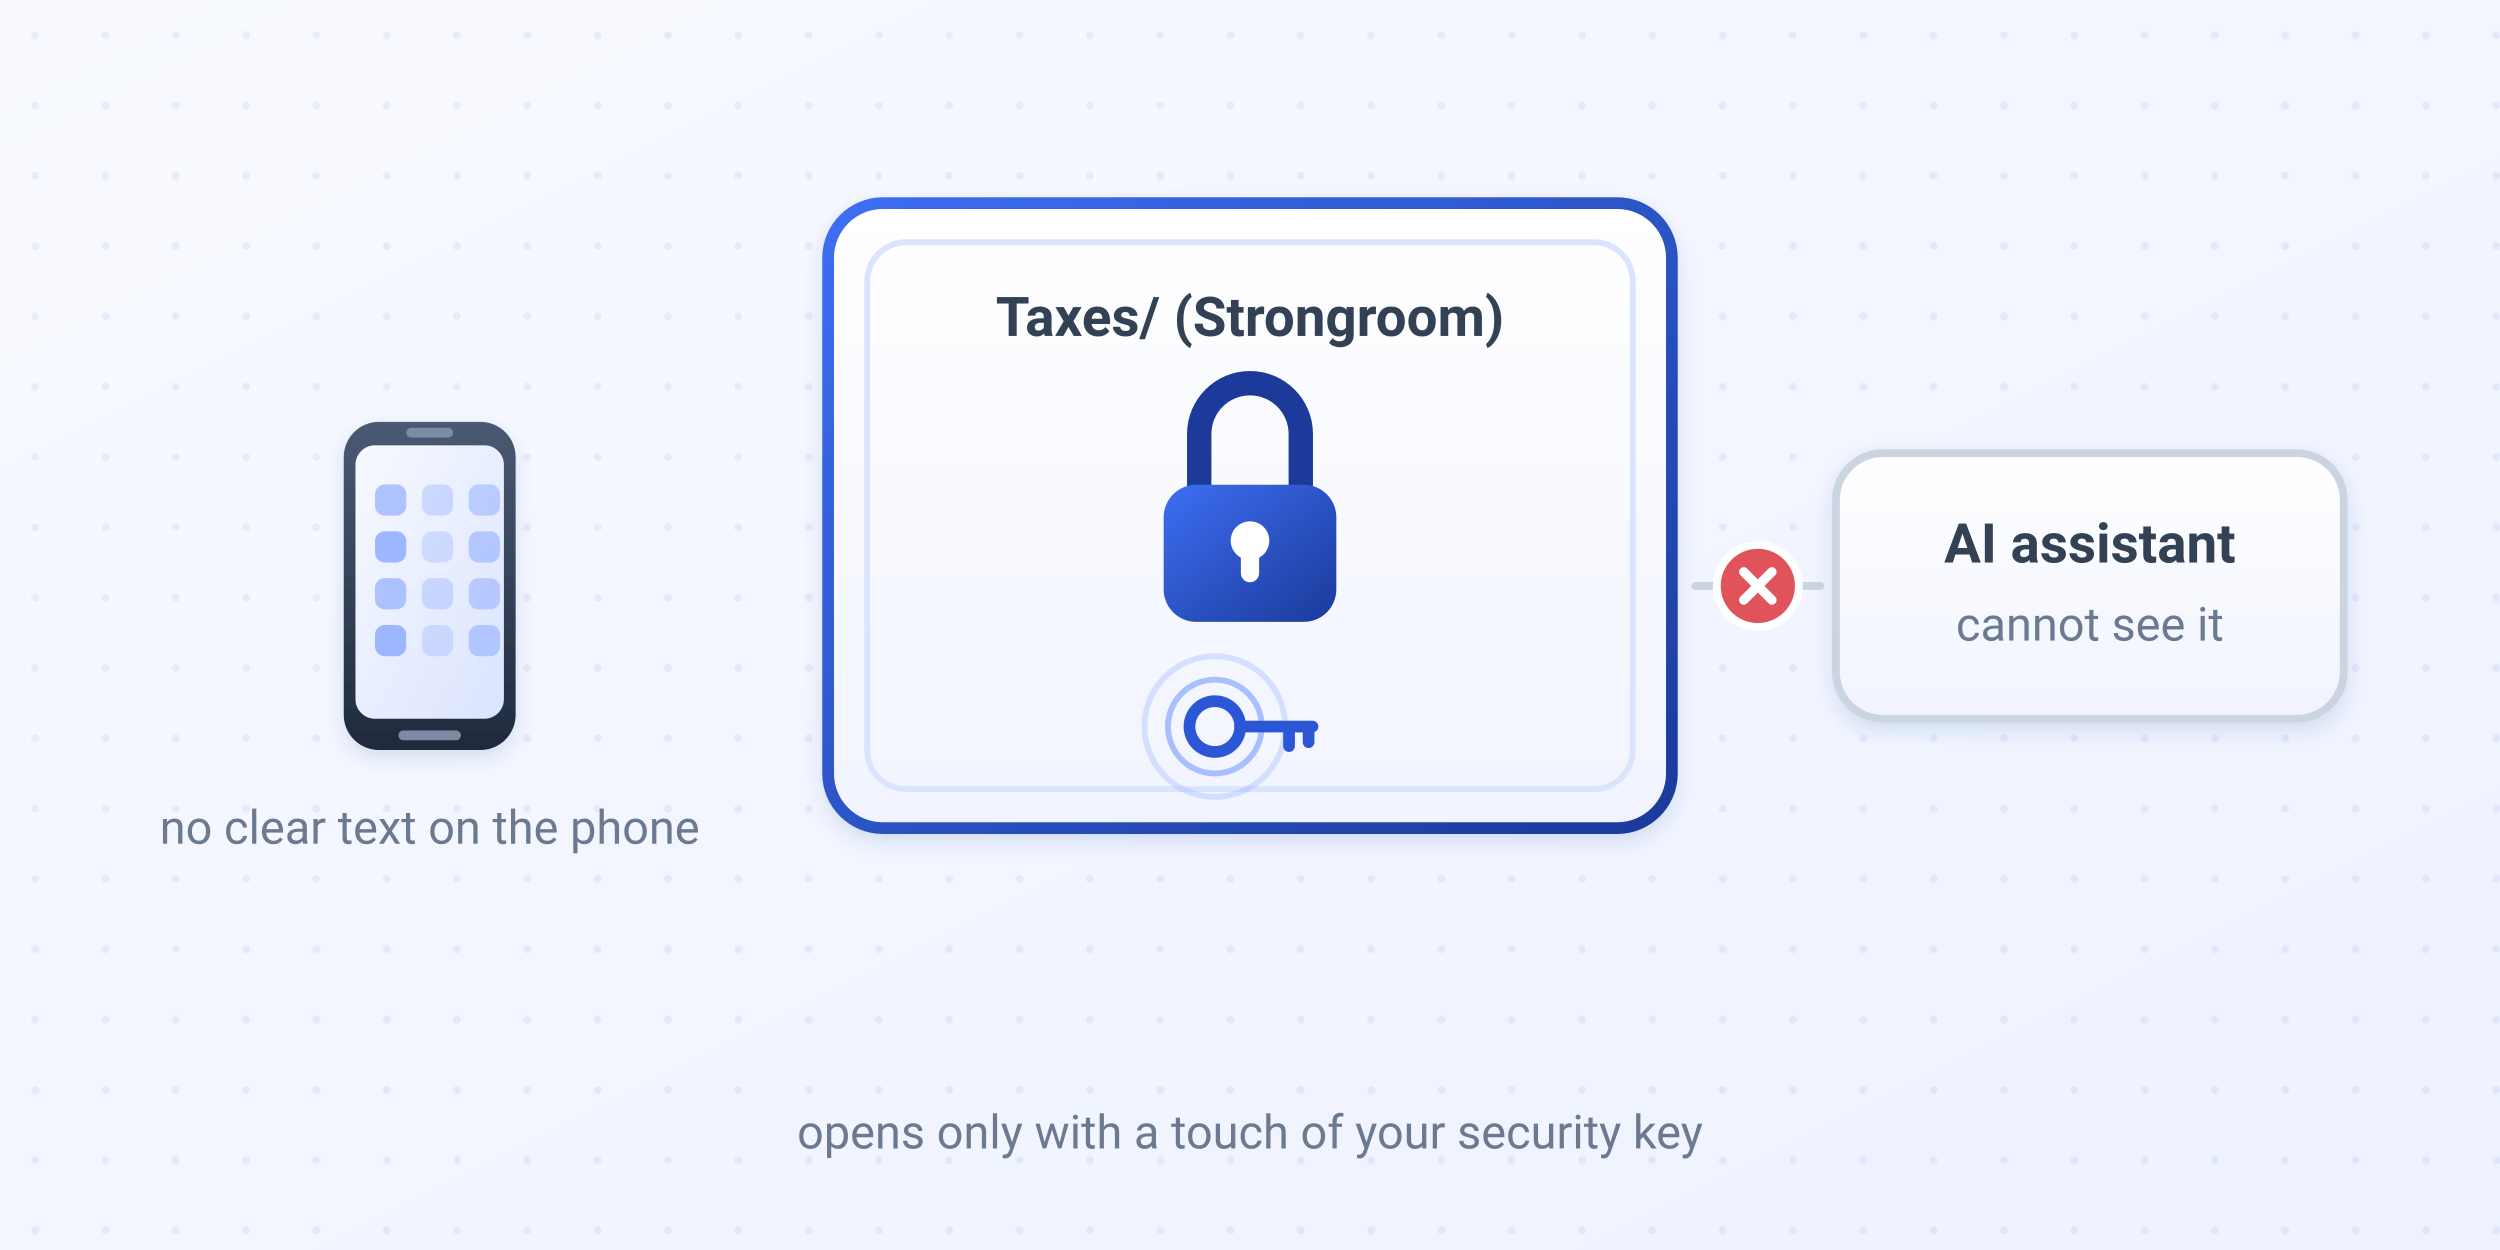
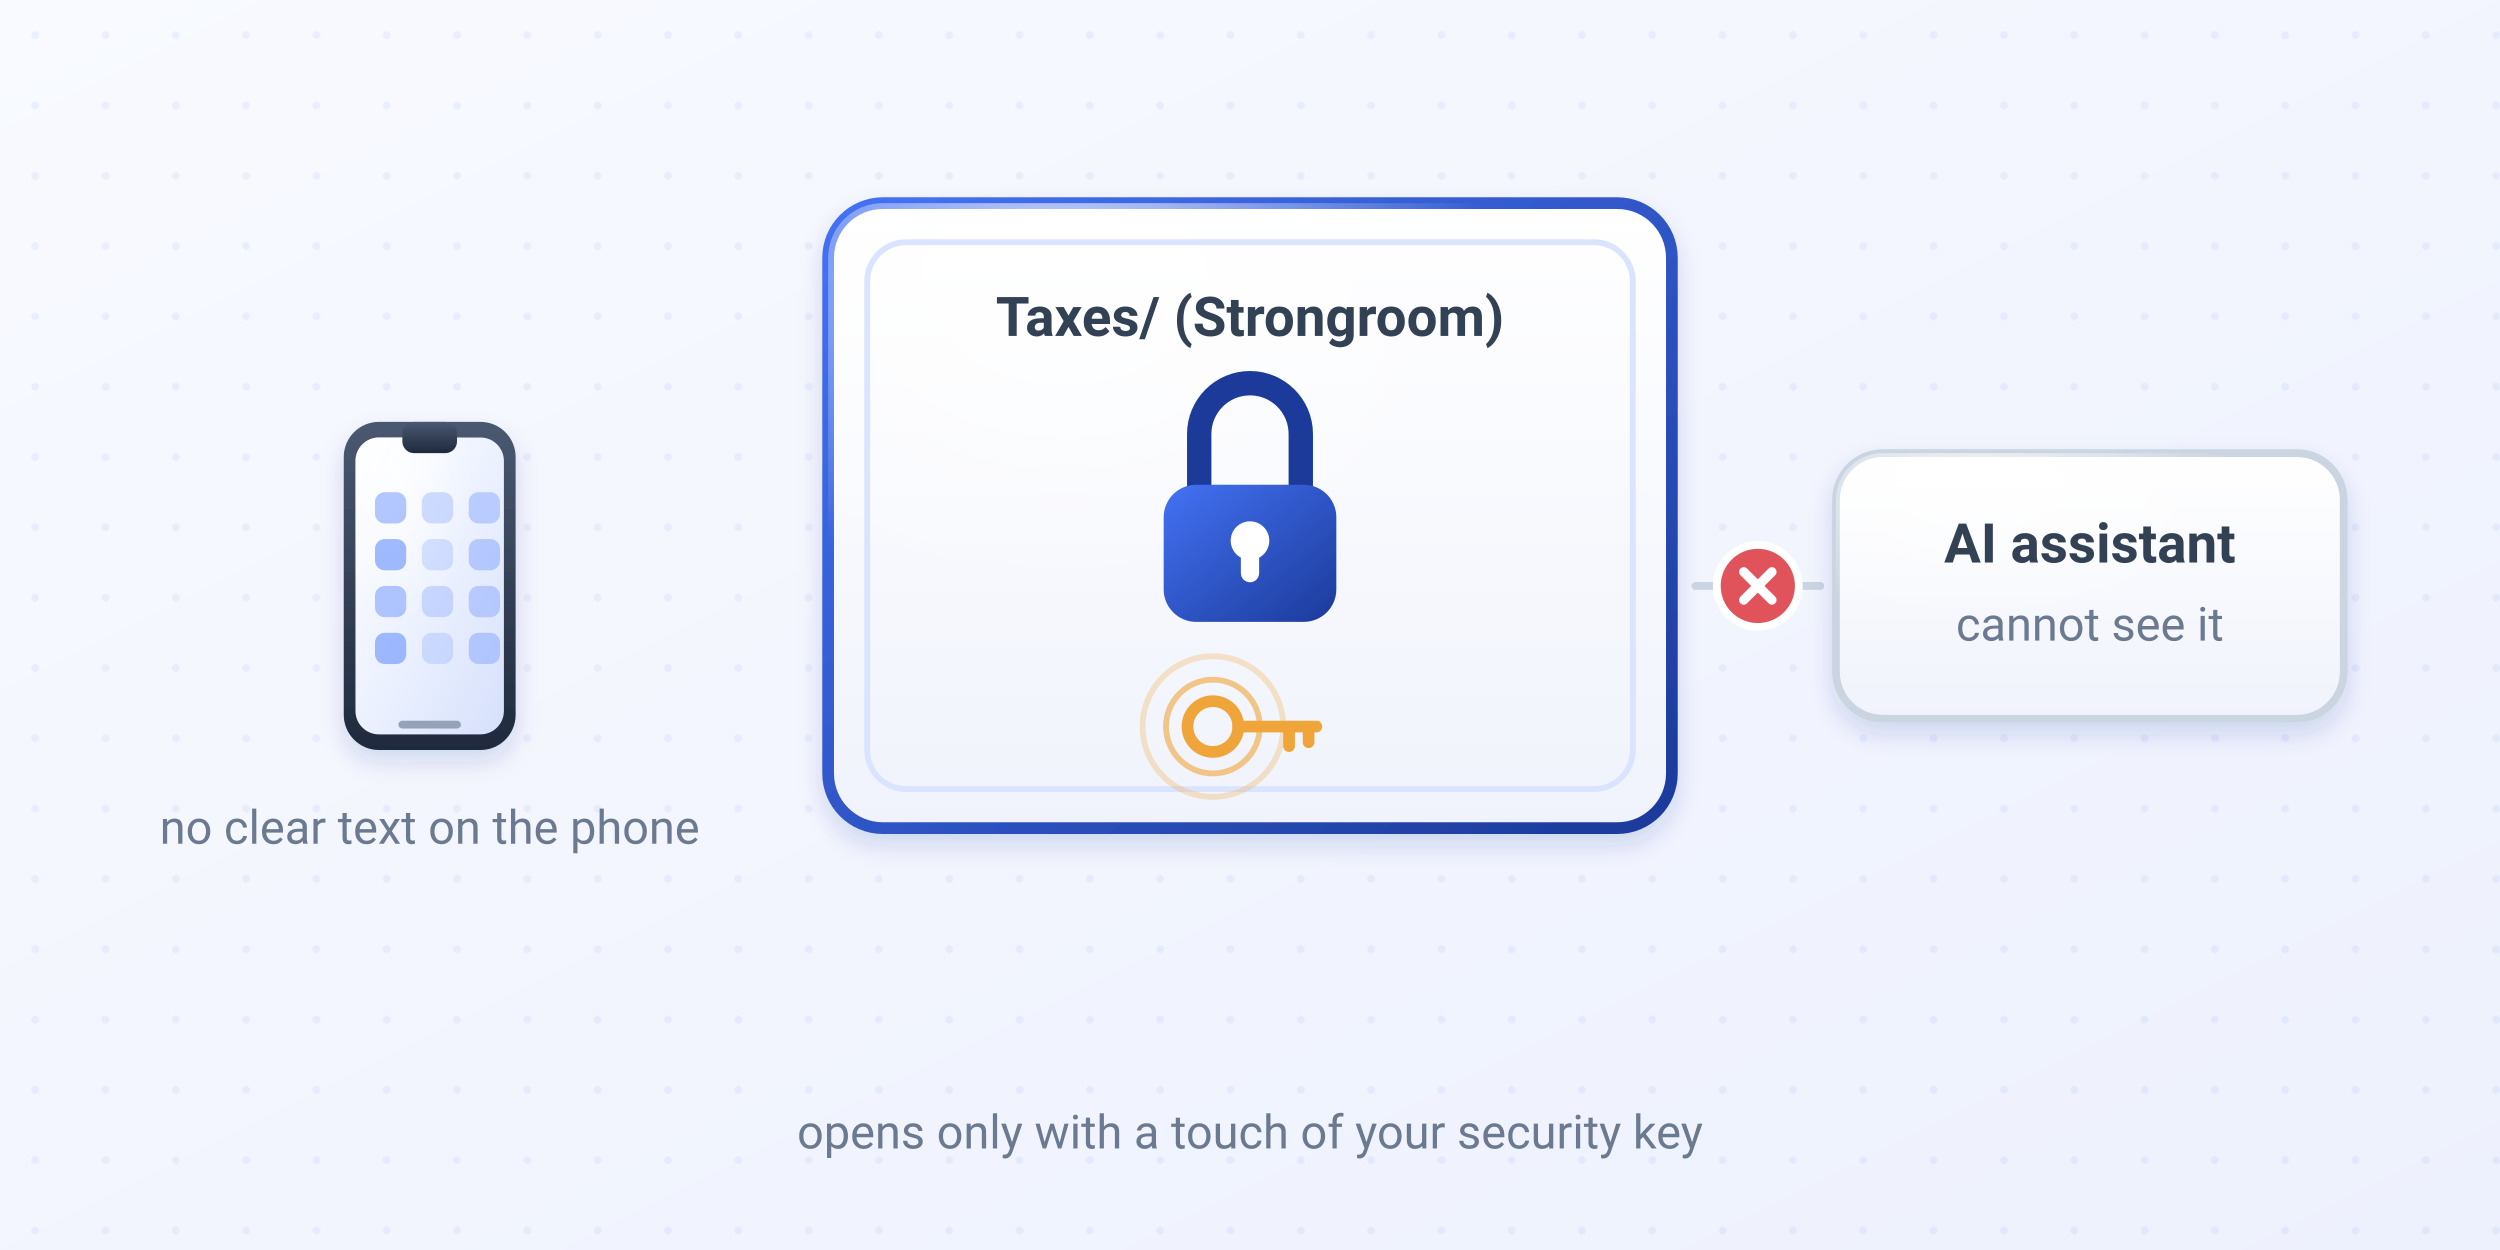
<svg xmlns="http://www.w3.org/2000/svg" viewBox="0 0 640 320" width="640" height="320" role="img" aria-label="A tax folder in a Strongroom: security key required, nothing in clear text on the phone, hidden from the assistant">
  <defs>
    <linearGradient id="bg" x1="0" y1="0" x2="1" y2="1">
      <stop offset="0" stop-color="#f8faff" />
-       <stop offset="1" stop-color="#eef2ff" />
+       <stop offset="1" stop-color="#edf1fd" />
    </linearGradient>
    <pattern id="dots" width="18" height="18" patternUnits="userSpaceOnUse">
-       <circle cx="9" cy="9" r="1" fill="#2b57d6" fill-opacity=".08" />
+       <circle cx="9" cy="9" r="1" fill="#2b57d6" fill-opacity=".07" />
    </pattern>
    <linearGradient id="pg" x1="0" y1="0" x2="1" y2="1">
-       <stop offset="0" stop-color="#3d6ef2" />
+       <stop offset="0" stop-color="#4472f4" />
      <stop offset="1" stop-color="#1b3a9a" />
    </linearGradient>
    <linearGradient id="wg" x1="0" y1="0" x2="0" y2="1">
      <stop offset="0" stop-color="#ffffff" />
-       <stop offset="1" stop-color="#f1f4ff" />
+       <stop offset="1" stop-color="#f0f3fc" />
    </linearGradient>
    <linearGradient id="sg" x1="0" y1="0" x2="1" y2="1">
-       <stop offset="0" stop-color="#f7f9ff" />
-       <stop offset="1" stop-color="#dbe4ff" />
+       <stop offset="0" stop-color="#ffffff" />
+       <stop offset=".55" stop-color="#eaf0ff" />
+       <stop offset="1" stop-color="#d6e0fb" />
    </linearGradient>
    <linearGradient id="dg" x1="0" y1="0" x2="0" y2="1">
-       <stop offset="0" stop-color="#4b5a73" />
+       <stop offset="0" stop-color="#4a5970" />
      <stop offset="1" stop-color="#1f2a3d" />
    </linearGradient>
-     <filter id="sh" x="-20%" y="-20%" width="140%" height="160%">
-       <feDropShadow dx="0" dy="2" stdDeviation="2.5" flood-color="#1b3a9a" flood-opacity=".14" />
+     <linearGradient id="mg" x1="0" y1="0" x2="0" y2="1">
+       <stop offset="0" stop-color="#e6ebf3" />
+       <stop offset="1" stop-color="#b9c4d6" />
+     </linearGradient>
+     <radialGradient id="hl" cx=".28" cy=".12" r=".85">
+       <stop offset="0" stop-color="#fff" stop-opacity=".75" />
+       <stop offset=".6" stop-color="#fff" stop-opacity="0" />
+     </radialGradient>
+     <radialGradient id="cg" gradientUnits="userSpaceOnUse" cx="-14" cy="-26" r="72">
+       <stop offset="0" stop-color="#ffffff" />
+       <stop offset="1" stop-color="#e6ecfc" />
+     </radialGradient>
+     <filter id="sh" x="-20%" y="-20%" width="140%" height="170%">
+       <feDropShadow dx="0" dy="3" stdDeviation="3" flood-color="#1b3a9a" flood-opacity=".15" />
    </filter>
    <marker id="ah" viewBox="0 0 10 10" refX="8" refY="5" markerWidth="6" markerHeight="6" orient="auto-start-reverse">
      <path d="M0 1 L9 5 L0 9 z" fill="#8aa9ff" />
    </marker>
    <marker id="ahp" viewBox="0 0 10 10" refX="8" refY="5" markerWidth="6" markerHeight="6" orient="auto-start-reverse">
      <path d="M0 1 L9 5 L0 9 z" fill="#2b57d6" />
    </marker>
    <g id="lock">
      <path d="M-5 -1 V-6.5 a5 5 0 0 1 10 0 V-1" fill="none" stroke="#1b3a9a" stroke-width="2.4" stroke-linecap="round" />
      <rect x="-8.5" y="-1.5" width="17" height="13.5" rx="3.2" fill="url(#pg)" />
      <circle cy="4" r="1.9" fill="#fff" />
      <rect x="-.9" y="4.5" width="1.8" height="3.6" rx=".9" fill="#fff" />
    </g>
    <g id="x">
      <circle r="11.5" fill="#fff" />
      <circle r="9.5" fill="#e0535a" />
      <path d="M-3.6 -3.6 L3.6 3.6 M3.6 -3.6 L-3.6 3.6" stroke="#fff" stroke-width="2.4" stroke-linecap="round" />
    </g>
-     <g id="key">
-       <circle cx="-9" r="6.5" fill="none" stroke="#2b57d6" stroke-width="3" />
-       <path d="M-2.5 0 H16 M10 0 v5 M15 0 v4" stroke="#2b57d6" stroke-width="3" fill="none" stroke-linecap="round" />
+     <g id="key" fill="none" stroke="#f0a53a" stroke-width="3" stroke-linecap="round" stroke-linejoin="round">
+       <circle cx="-9.5" r="6.5" />
+       <path d="M-3 0 H17 M10 0 v5 M15 0 v4" />
    </g>
    <g id="phone" filter="url(#sh)">
      <rect x="-22" y="-42" width="44" height="84" rx="9" fill="url(#dg)" />
-       <rect x="-19" y="-36" width="38" height="70" rx="5" fill="url(#sg)" />
-       <rect x="-6" y="-40.5" width="12" height="2.5" rx="1.25" fill="#7c8aa3" />
-       <rect x="-8" y="37" width="16" height="2.5" rx="1.25" fill="#7c8aa3" />
+       <rect x="-19" y="-38" width="38" height="76" rx="6" fill="url(#sg)" />
+       <rect x="-19" y="-38" width="38" height="76" rx="6" fill="url(#hl)" />
+       <rect x="-7" y="-42" width="14" height="8" rx="3" fill="url(#dg)" />
+       <rect x="-8" y="34.5" width="16" height="2" rx="1" fill="#94a3b8" />
    </g>
  </defs>
  <style>text{font-family:system-ui,-apple-system,'Segoe UI',Roboto,Helvetica,Arial,sans-serif}.t{font-size:14px;font-weight:600;fill:#334155}.s{font-size:12px;fill:#6b7a90}.n{font-size:12px;fill:#334155}.w{font-size:12px;font-weight:600;fill:#fff}.d{stroke:#8aa9ff;stroke-width:2;stroke-dasharray:6 5;fill:none;stroke-linecap:round;marker-end:url(#ah)}.dd{stroke:#8aa9ff;stroke-width:2;stroke-dasharray:6 5;fill:none;stroke-linecap:round;marker-end:url(#ah);marker-start:url(#ah)}.l{stroke:#2b57d6;stroke-width:2;fill:none;stroke-linecap:round;marker-end:url(#ahp);marker-start:url(#ahp)}.tr{stroke:#cbd5e1;stroke-width:2;stroke-dasharray:7 6;fill:none;stroke-linecap:round}.m{text-anchor:middle}.e{text-anchor:end}</style>
  <rect width="640" height="320" fill="url(#bg)" />
  <rect width="640" height="320" fill="url(#dots)" />
  <use href="#phone" x="110" y="150" />
-   <rect x="96" y="124" width="8" height="8" rx="2.5" fill="#8aa9ff" fill-opacity=".65" />
-   <rect x="108" y="124" width="8" height="8" rx="2.5" fill="#8aa9ff" fill-opacity=".35" />
-   <rect x="120" y="124" width="8" height="8" rx="2.5" fill="#8aa9ff" fill-opacity=".5" />
-   <rect x="96" y="136" width="8" height="8" rx="2.5" fill="#8aa9ff" fill-opacity=".8" />
-   <rect x="108" y="136" width="8" height="8" rx="2.5" fill="#8aa9ff" fill-opacity=".3" />
-   <rect x="120" y="136" width="8" height="8" rx="2.5" fill="#8aa9ff" fill-opacity=".55" />
-   <rect x="96" y="148" width="8" height="8" rx="2.5" fill="#8aa9ff" fill-opacity=".65" />
-   <rect x="108" y="148" width="8" height="8" rx="2.5" fill="#8aa9ff" fill-opacity=".35" />
-   <rect x="120" y="148" width="8" height="8" rx="2.5" fill="#8aa9ff" fill-opacity=".5" />
-   <rect x="96" y="160" width="8" height="8" rx="2.5" fill="#8aa9ff" fill-opacity=".8" />
-   <rect x="108" y="160" width="8" height="8" rx="2.5" fill="#8aa9ff" fill-opacity=".3" />
-   <rect x="120" y="160" width="8" height="8" rx="2.5" fill="#8aa9ff" fill-opacity=".55" />
+   <rect x="96" y="126" width="8" height="8" rx="2.5" fill="#8aa9ff" fill-opacity=".65" />
+   <rect x="108" y="126" width="8" height="8" rx="2.5" fill="#8aa9ff" fill-opacity=".38" />
+   <rect x="120" y="126" width="8" height="8" rx="2.5" fill="#8aa9ff" fill-opacity=".5" />
+   <rect x="96" y="138" width="8" height="8" rx="2.5" fill="#8aa9ff" fill-opacity=".8" />
+   <rect x="108" y="138" width="8" height="8" rx="2.5" fill="#8aa9ff" fill-opacity=".32" />
+   <rect x="120" y="138" width="8" height="8" rx="2.5" fill="#8aa9ff" fill-opacity=".55" />
+   <rect x="96" y="150" width="8" height="8" rx="2.5" fill="#8aa9ff" fill-opacity=".65" />
+   <rect x="108" y="150" width="8" height="8" rx="2.5" fill="#8aa9ff" fill-opacity=".38" />
+   <rect x="120" y="150" width="8" height="8" rx="2.5" fill="#8aa9ff" fill-opacity=".5" />
+   <rect x="96" y="162" width="8" height="8" rx="2.5" fill="#8aa9ff" fill-opacity=".8" />
+   <rect x="108" y="162" width="8" height="8" rx="2.5" fill="#8aa9ff" fill-opacity=".32" />
+   <rect x="120" y="162" width="8" height="8" rx="2.5" fill="#8aa9ff" fill-opacity=".55" />
  <text x="110" y="216" class="s m">no clear text on the phone</text>
  <rect x="212" y="52" width="216" height="160" rx="14" fill="url(#wg)" stroke="url(#pg)" stroke-width="3" filter="url(#sh)" />
+   <rect x="212" y="52" width="216" height="160" rx="14" fill="url(#hl)" />
  <rect x="222" y="62" width="196" height="140" rx="10" fill="none" stroke="#dbe4ff" stroke-width="1.5" />
  <text x="320" y="86" class="t m">Taxes/ (Strongroom)</text>
  <use href="#lock" transform="translate(320 128) scale(2.6)" />
-   <circle cx="311" cy="186" r="12" fill="none" stroke="#8aa9ff" stroke-width="1.5" stroke-opacity=".7" />
-   <circle cx="311" cy="186" r="18" fill="none" stroke="#8aa9ff" stroke-width="1.5" stroke-opacity=".3" />
+   <circle cx="310.5" cy="186" r="12" fill="none" stroke="#f0a53a" stroke-width="1.5" stroke-opacity=".6" />
+   <circle cx="310.5" cy="186" r="18" fill="none" stroke="#f0a53a" stroke-width="1.5" stroke-opacity=".28" />
  <use href="#key" x="320" y="186" />
  <path class="tr" d="M434 150 H 466" />
  <use href="#x" x="450" y="150" />
  <rect x="470" y="116" width="130" height="68" rx="12" fill="url(#wg)" stroke="#cbd5e1" stroke-width="2" filter="url(#sh)" />
+   <rect x="470" y="116" width="130" height="68" rx="12" fill="url(#hl)" />
  <text x="535" y="144" class="t m">AI assistant</text>
  <text x="535" y="164" class="s m">cannot see it</text>
  <text x="320" y="294" class="s m">opens only with a touch of your security key</text>
</svg>
